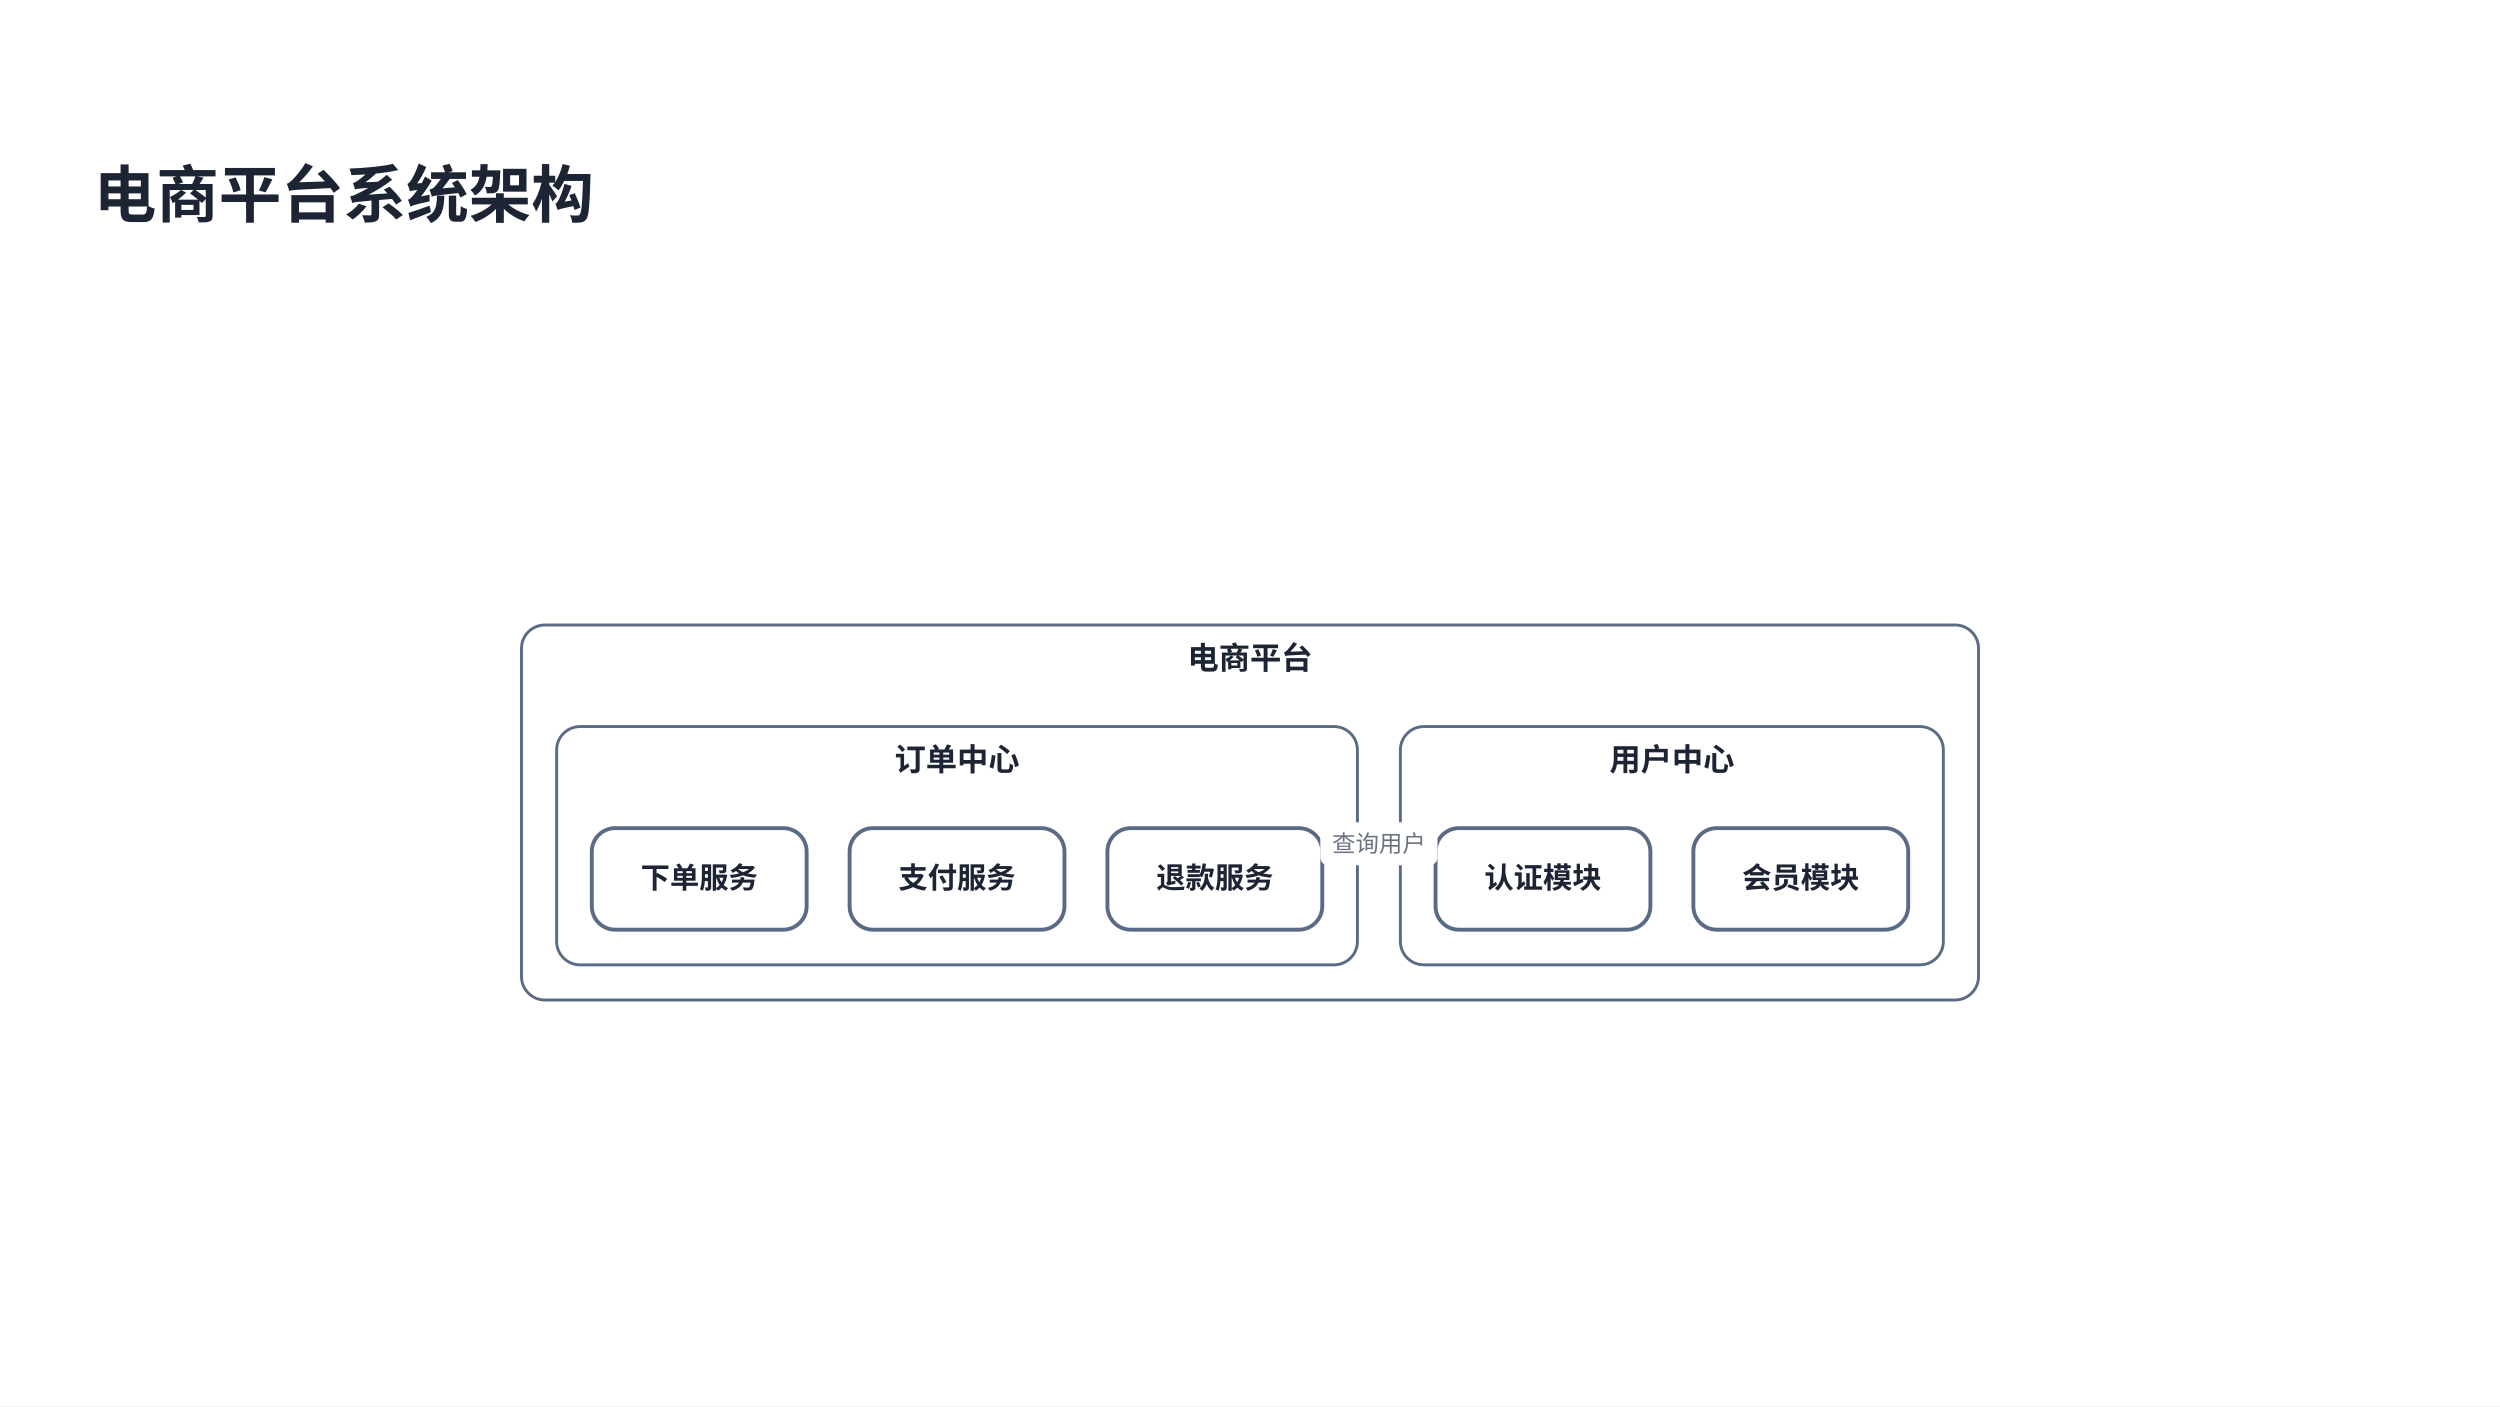
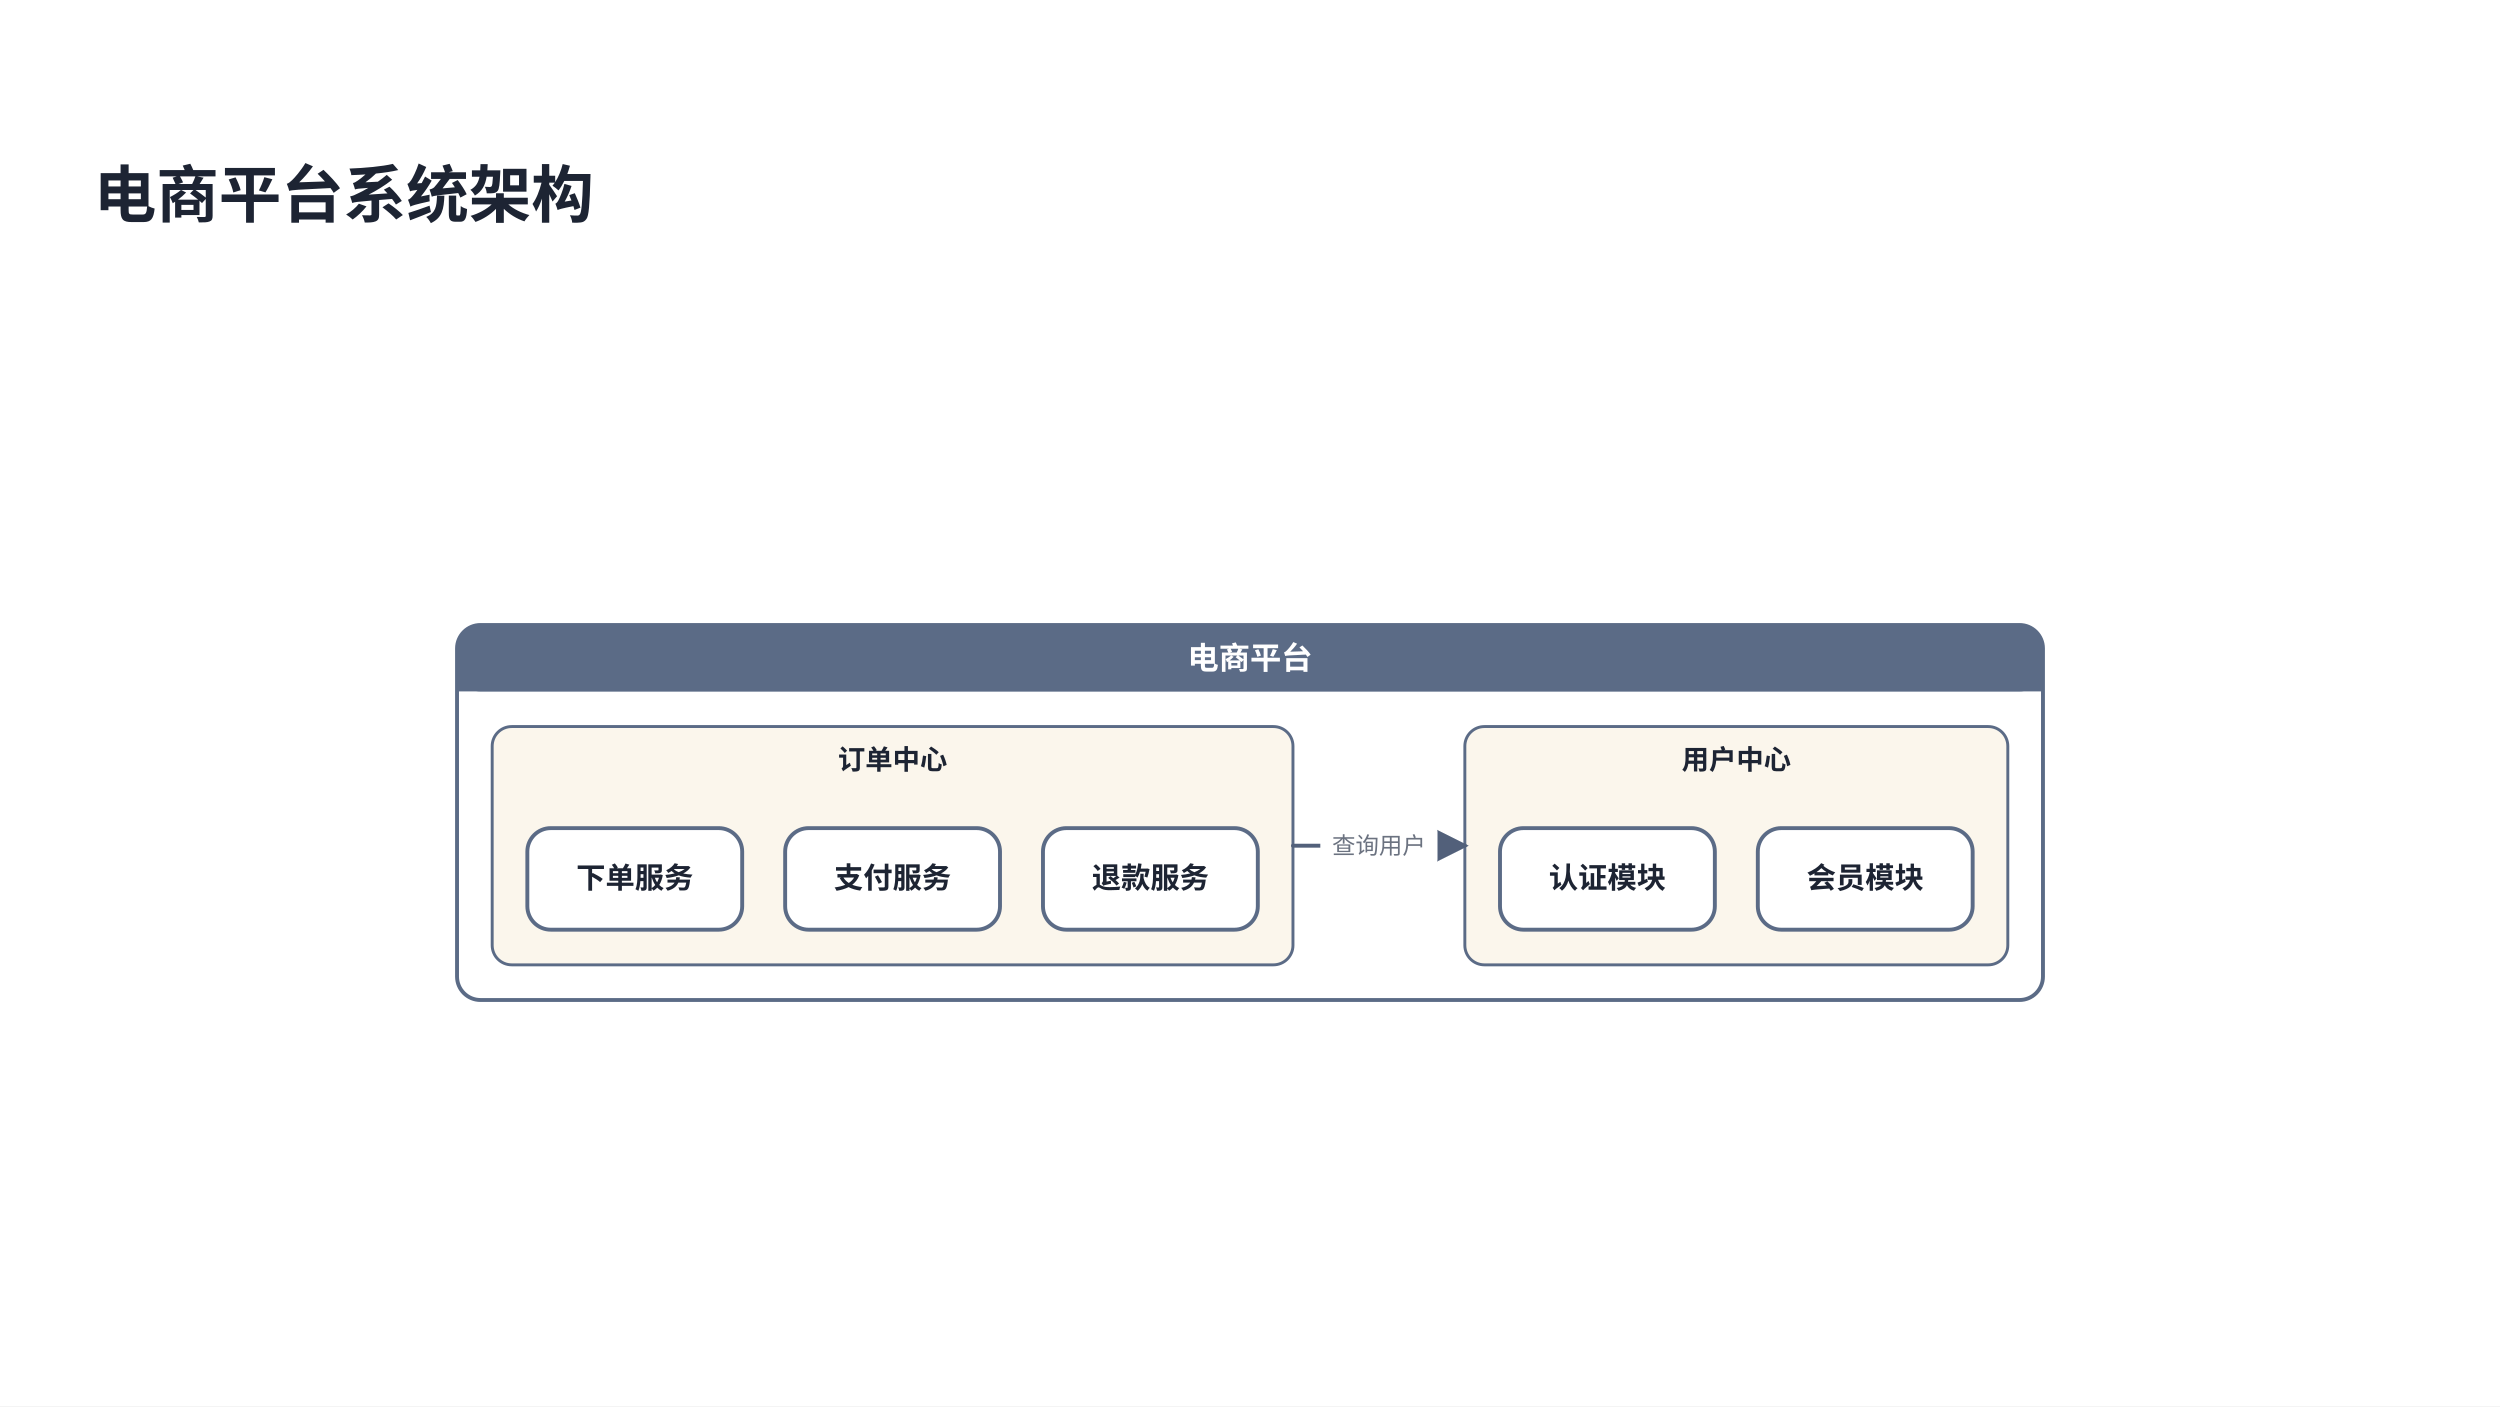
<svg xmlns="http://www.w3.org/2000/svg" id="figure-svg" viewBox="0 0 1280 720" role="img" aria-labelledby="figure-title figure-desc" font-family="'Microsoft YaHei', 'Microsoft YaHei', '微软雅黑', 'PingFang SC', 'Noto Sans CJK SC', Inter, Arial, sans-serif">
  <rect width="1280" height="720" fill="#FFFFFF" />
  <text data-node-id="figure-title-text" x="48" y="100" fill="#1D2433" font-size="32" font-weight="800" text-anchor="start" dominant-baseline="middle" font-family="'Microsoft YaHei', 'Microsoft YaHei', '微软雅黑', 'PingFang SC', 'Noto Sans CJK SC', Inter, Arial, sans-serif">
    <tspan x="48" y="100">电商平台系统架构</tspan>
  </text>
  <g data-node-id="platform-group">
-     <rect data-node-id="platform-rect" x="267" y="320" width="746" height="192" rx="12" fill="#FFFFFF" stroke="#5B6B86" stroke-width="1.5" />
-     <text data-node-id="platform-label" x="640" y="337" fill="#1D2433" font-size="16" font-weight="700" text-anchor="middle" dominant-baseline="middle" font-family="'Microsoft YaHei', 'Microsoft YaHei', '微软雅黑', 'PingFang SC', 'Noto Sans CJK SC', Inter, Arial, sans-serif">
+     <rect data-node-id="platform-rect" x="234" y="320" width="812" height="192" rx="12" fill="#FFFFFF" stroke="#5B6B86" stroke-width="2" />
+     <rect data-node-id="platform-header" x="234" y="320" width="812" height="34" rx="12" fill="#5B6B86" stroke="none" stroke-width="0" />
+     <rect data-node-id="platform-header-base" x="234" y="342" width="812" height="12" rx="0" fill="#5B6B86" stroke="none" stroke-width="0" />
+     <text data-node-id="platform-label" x="640" y="337" fill="#FFFFFF" font-size="16" font-weight="700" text-anchor="middle" dominant-baseline="middle" font-family="'Microsoft YaHei', 'Microsoft YaHei', '微软雅黑', 'PingFang SC', 'Noto Sans CJK SC', Inter, Arial, sans-serif">
      <tspan x="640" y="337">电商平台</tspan>
    </text>
    <g data-node-id="order-center-group">
-       <rect data-node-id="order-center-rect" x="285" y="372" width="410" height="122" rx="12" fill="#FFFFFF" stroke="#5B6B86" stroke-width="1.5" />
-       <text data-node-id="order-center-label" x="490" y="389" fill="#1D2433" font-size="16" font-weight="700" text-anchor="middle" dominant-baseline="middle" font-family="'Microsoft YaHei', 'Microsoft YaHei', '微软雅黑', 'PingFang SC', 'Noto Sans CJK SC', Inter, Arial, sans-serif">
-         <tspan x="490" y="389">订单中心</tspan>
+       <rect data-node-id="order-center-rect" x="252" y="372" width="410" height="122" rx="10" fill="#FBF6EC" stroke="#5B6B86" stroke-width="1.5" />
+       <text data-node-id="order-center-label" x="457" y="389" fill="#1D2433" font-size="14" font-weight="700" text-anchor="middle" dominant-baseline="middle" font-family="'Microsoft YaHei', 'Microsoft YaHei', '微软雅黑', 'PingFang SC', 'Noto Sans CJK SC', Inter, Arial, sans-serif">
+         <tspan x="457" y="389">订单中心</tspan>
      </text>
      <g data-node-id="oc-create-group">
-         <rect data-node-id="oc-create-rect" x="303" y="424" width="110" height="52" rx="12" fill="#FFFFFF" stroke="#5B6B86" stroke-width="2" />
-         <text data-node-id="oc-create-title" x="358" y="449.5" fill="#1D2433" font-size="15" font-weight="700" text-anchor="middle" dominant-baseline="middle" font-family="'Microsoft YaHei', 'Microsoft YaHei', '微软雅黑', 'PingFang SC', 'Noto Sans CJK SC', Inter, Arial, sans-serif">
-           <tspan x="358" y="449.5">下单服务</tspan>
+         <rect data-node-id="oc-create-rect" x="270" y="424" width="110" height="52" rx="12" fill="#FFFFFF" stroke="#5B6B86" stroke-width="2" />
+         <text data-node-id="oc-create-title" x="325" y="449.5" fill="#1D2433" font-size="15" font-weight="700" text-anchor="middle" dominant-baseline="middle" font-family="'Microsoft YaHei', 'Microsoft YaHei', '微软雅黑', 'PingFang SC', 'Noto Sans CJK SC', Inter, Arial, sans-serif">
+           <tspan x="325" y="449.5">下单服务</tspan>
        </text>
      </g>
      <g data-node-id="oc-pay-group">
-         <rect data-node-id="oc-pay-rect" x="435" y="424" width="110" height="52" rx="12" fill="#FFFFFF" stroke="#5B6B86" stroke-width="2" />
-         <text data-node-id="oc-pay-title" x="490" y="449.5" fill="#1D2433" font-size="15" font-weight="700" text-anchor="middle" dominant-baseline="middle" font-family="'Microsoft YaHei', 'Microsoft YaHei', '微软雅黑', 'PingFang SC', 'Noto Sans CJK SC', Inter, Arial, sans-serif">
-           <tspan x="490" y="449.5">支付服务</tspan>
+         <rect data-node-id="oc-pay-rect" x="402" y="424" width="110" height="52" rx="12" fill="#FFFFFF" stroke="#5B6B86" stroke-width="2" />
+         <text data-node-id="oc-pay-title" x="457" y="449.5" fill="#1D2433" font-size="15" font-weight="700" text-anchor="middle" dominant-baseline="middle" font-family="'Microsoft YaHei', 'Microsoft YaHei', '微软雅黑', 'PingFang SC', 'Noto Sans CJK SC', Inter, Arial, sans-serif">
+           <tspan x="457" y="449.5">支付服务</tspan>
        </text>
      </g>
      <g data-node-id="oc-refund-group">
-         <rect data-node-id="oc-refund-rect" x="567" y="424" width="110" height="52" rx="12" fill="#FFFFFF" stroke="#5B6B86" stroke-width="2" />
-         <text data-node-id="oc-refund-title" x="622" y="449.5" fill="#1D2433" font-size="15" font-weight="700" text-anchor="middle" dominant-baseline="middle" font-family="'Microsoft YaHei', 'Microsoft YaHei', '微软雅黑', 'PingFang SC', 'Noto Sans CJK SC', Inter, Arial, sans-serif">
-           <tspan x="622" y="449.5">退款服务</tspan>
+         <rect data-node-id="oc-refund-rect" x="534" y="424" width="110" height="52" rx="12" fill="#FFFFFF" stroke="#5B6B86" stroke-width="2" />
+         <text data-node-id="oc-refund-title" x="589" y="449.5" fill="#1D2433" font-size="15" font-weight="700" text-anchor="middle" dominant-baseline="middle" font-family="'Microsoft YaHei', 'Microsoft YaHei', '微软雅黑', 'PingFang SC', 'Noto Sans CJK SC', Inter, Arial, sans-serif">
+           <tspan x="589" y="449.5">退款服务</tspan>
        </text>
      </g>
    </g>
    <g data-node-id="user-center-group">
-       <rect data-node-id="user-center-rect" x="717" y="372" width="278" height="122" rx="12" fill="#FFFFFF" stroke="#5B6B86" stroke-width="1.5" />
-       <text data-node-id="user-center-label" x="856" y="389" fill="#1D2433" font-size="16" font-weight="700" text-anchor="middle" dominant-baseline="middle" font-family="'Microsoft YaHei', 'Microsoft YaHei', '微软雅黑', 'PingFang SC', 'Noto Sans CJK SC', Inter, Arial, sans-serif">
-         <tspan x="856" y="389">用户中心</tspan>
+       <rect data-node-id="user-center-rect" x="750" y="372" width="278" height="122" rx="10" fill="#FBF6EC" stroke="#5B6B86" stroke-width="1.5" />
+       <text data-node-id="user-center-label" x="889" y="389" fill="#1D2433" font-size="14" font-weight="700" text-anchor="middle" dominant-baseline="middle" font-family="'Microsoft YaHei', 'Microsoft YaHei', '微软雅黑', 'PingFang SC', 'Noto Sans CJK SC', Inter, Arial, sans-serif">
+         <tspan x="889" y="389">用户中心</tspan>
      </text>
      <g data-node-id="uc-auth-group">
-         <rect data-node-id="uc-auth-rect" x="735" y="424" width="110" height="52" rx="12" fill="#FFFFFF" stroke="#5B6B86" stroke-width="2" />
-         <text data-node-id="uc-auth-title" x="790" y="449.5" fill="#1D2433" font-size="15" font-weight="700" text-anchor="middle" dominant-baseline="middle" font-family="'Microsoft YaHei', 'Microsoft YaHei', '微软雅黑', 'PingFang SC', 'Noto Sans CJK SC', Inter, Arial, sans-serif">
-           <tspan x="790" y="449.5">认证模块</tspan>
+         <rect data-node-id="uc-auth-rect" x="768" y="424" width="110" height="52" rx="12" fill="#FFFFFF" stroke="#5B6B86" stroke-width="2" />
+         <text data-node-id="uc-auth-title" x="823" y="449.5" fill="#1D2433" font-size="15" font-weight="700" text-anchor="middle" dominant-baseline="middle" font-family="'Microsoft YaHei', 'Microsoft YaHei', '微软雅黑', 'PingFang SC', 'Noto Sans CJK SC', Inter, Arial, sans-serif">
+           <tspan x="823" y="449.5">认证模块</tspan>
        </text>
      </g>
      <g data-node-id="uc-member-group">
-         <rect data-node-id="uc-member-rect" x="867" y="424" width="110" height="52" rx="12" fill="#FFFFFF" stroke="#5B6B86" stroke-width="2" />
-         <text data-node-id="uc-member-title" x="922" y="449.5" fill="#1D2433" font-size="15" font-weight="700" text-anchor="middle" dominant-baseline="middle" font-family="'Microsoft YaHei', 'Microsoft YaHei', '微软雅黑', 'PingFang SC', 'Noto Sans CJK SC', Inter, Arial, sans-serif">
-           <tspan x="922" y="449.5">会员模块</tspan>
+         <rect data-node-id="uc-member-rect" x="900" y="424" width="110" height="52" rx="12" fill="#FFFFFF" stroke="#5B6B86" stroke-width="2" />
+         <text data-node-id="uc-member-title" x="955" y="449.5" fill="#1D2433" font-size="15" font-weight="700" text-anchor="middle" dominant-baseline="middle" font-family="'Microsoft YaHei', 'Microsoft YaHei', '微软雅黑', 'PingFang SC', 'Noto Sans CJK SC', Inter, Arial, sans-serif">
+           <tspan x="955" y="449.5">会员模块</tspan>
        </text>
      </g>
    </g>
  </g>
  <g data-node-id="edge-0-connector">
    <defs>
      <marker id="marker-edge-0-connector" markerWidth="10" markerHeight="10" refX="9" refY="5" orient="auto" markerUnits="strokeWidth" overflow="visible">
        <path d="M 0 0 L 10 5 L 0 10 z" fill="#52607A" />
      </marker>
    </defs>
-     <polyline points="695,433 717,433" fill="none" stroke="#52607A" stroke-width="2" stroke-linecap="round" stroke-linejoin="round" marker-end="url(#marker-edge-0-connector)" />
+     <polyline points="662,433 750,433" fill="none" stroke="#52607A" stroke-width="2" stroke-linecap="round" stroke-linejoin="round" marker-end="url(#marker-edge-0-connector)" />
  </g>
-   <rect data-node-id="edge-0-label-bg" x="676" y="421" width="60" height="22" rx="4" fill="#FFFFFF" stroke="none" stroke-width="0" />
-   <text data-node-id="edge-0-label" x="706" y="432" fill="#6B7280" font-size="12" font-weight="500" text-anchor="middle" dominant-baseline="middle" font-family="'Microsoft YaHei', 'Microsoft YaHei', '微软雅黑', 'PingFang SC', 'Noto Sans CJK SC', Inter, Arial, sans-serif">
-     <tspan x="706" y="432">查询用户</tspan>
+   <rect data-node-id="edge-0-label-bg" x="676" y="422" width="60" height="22" rx="4" fill="#FFFFFF" stroke="none" stroke-width="0" />
+   <text data-node-id="edge-0-label" x="706" y="433" fill="#6B7280" font-size="12" font-weight="500" text-anchor="middle" dominant-baseline="middle" font-family="'Microsoft YaHei', 'Microsoft YaHei', '微软雅黑', 'PingFang SC', 'Noto Sans CJK SC', Inter, Arial, sans-serif">
+     <tspan x="706" y="433">查询用户</tspan>
  </text>
</svg>
